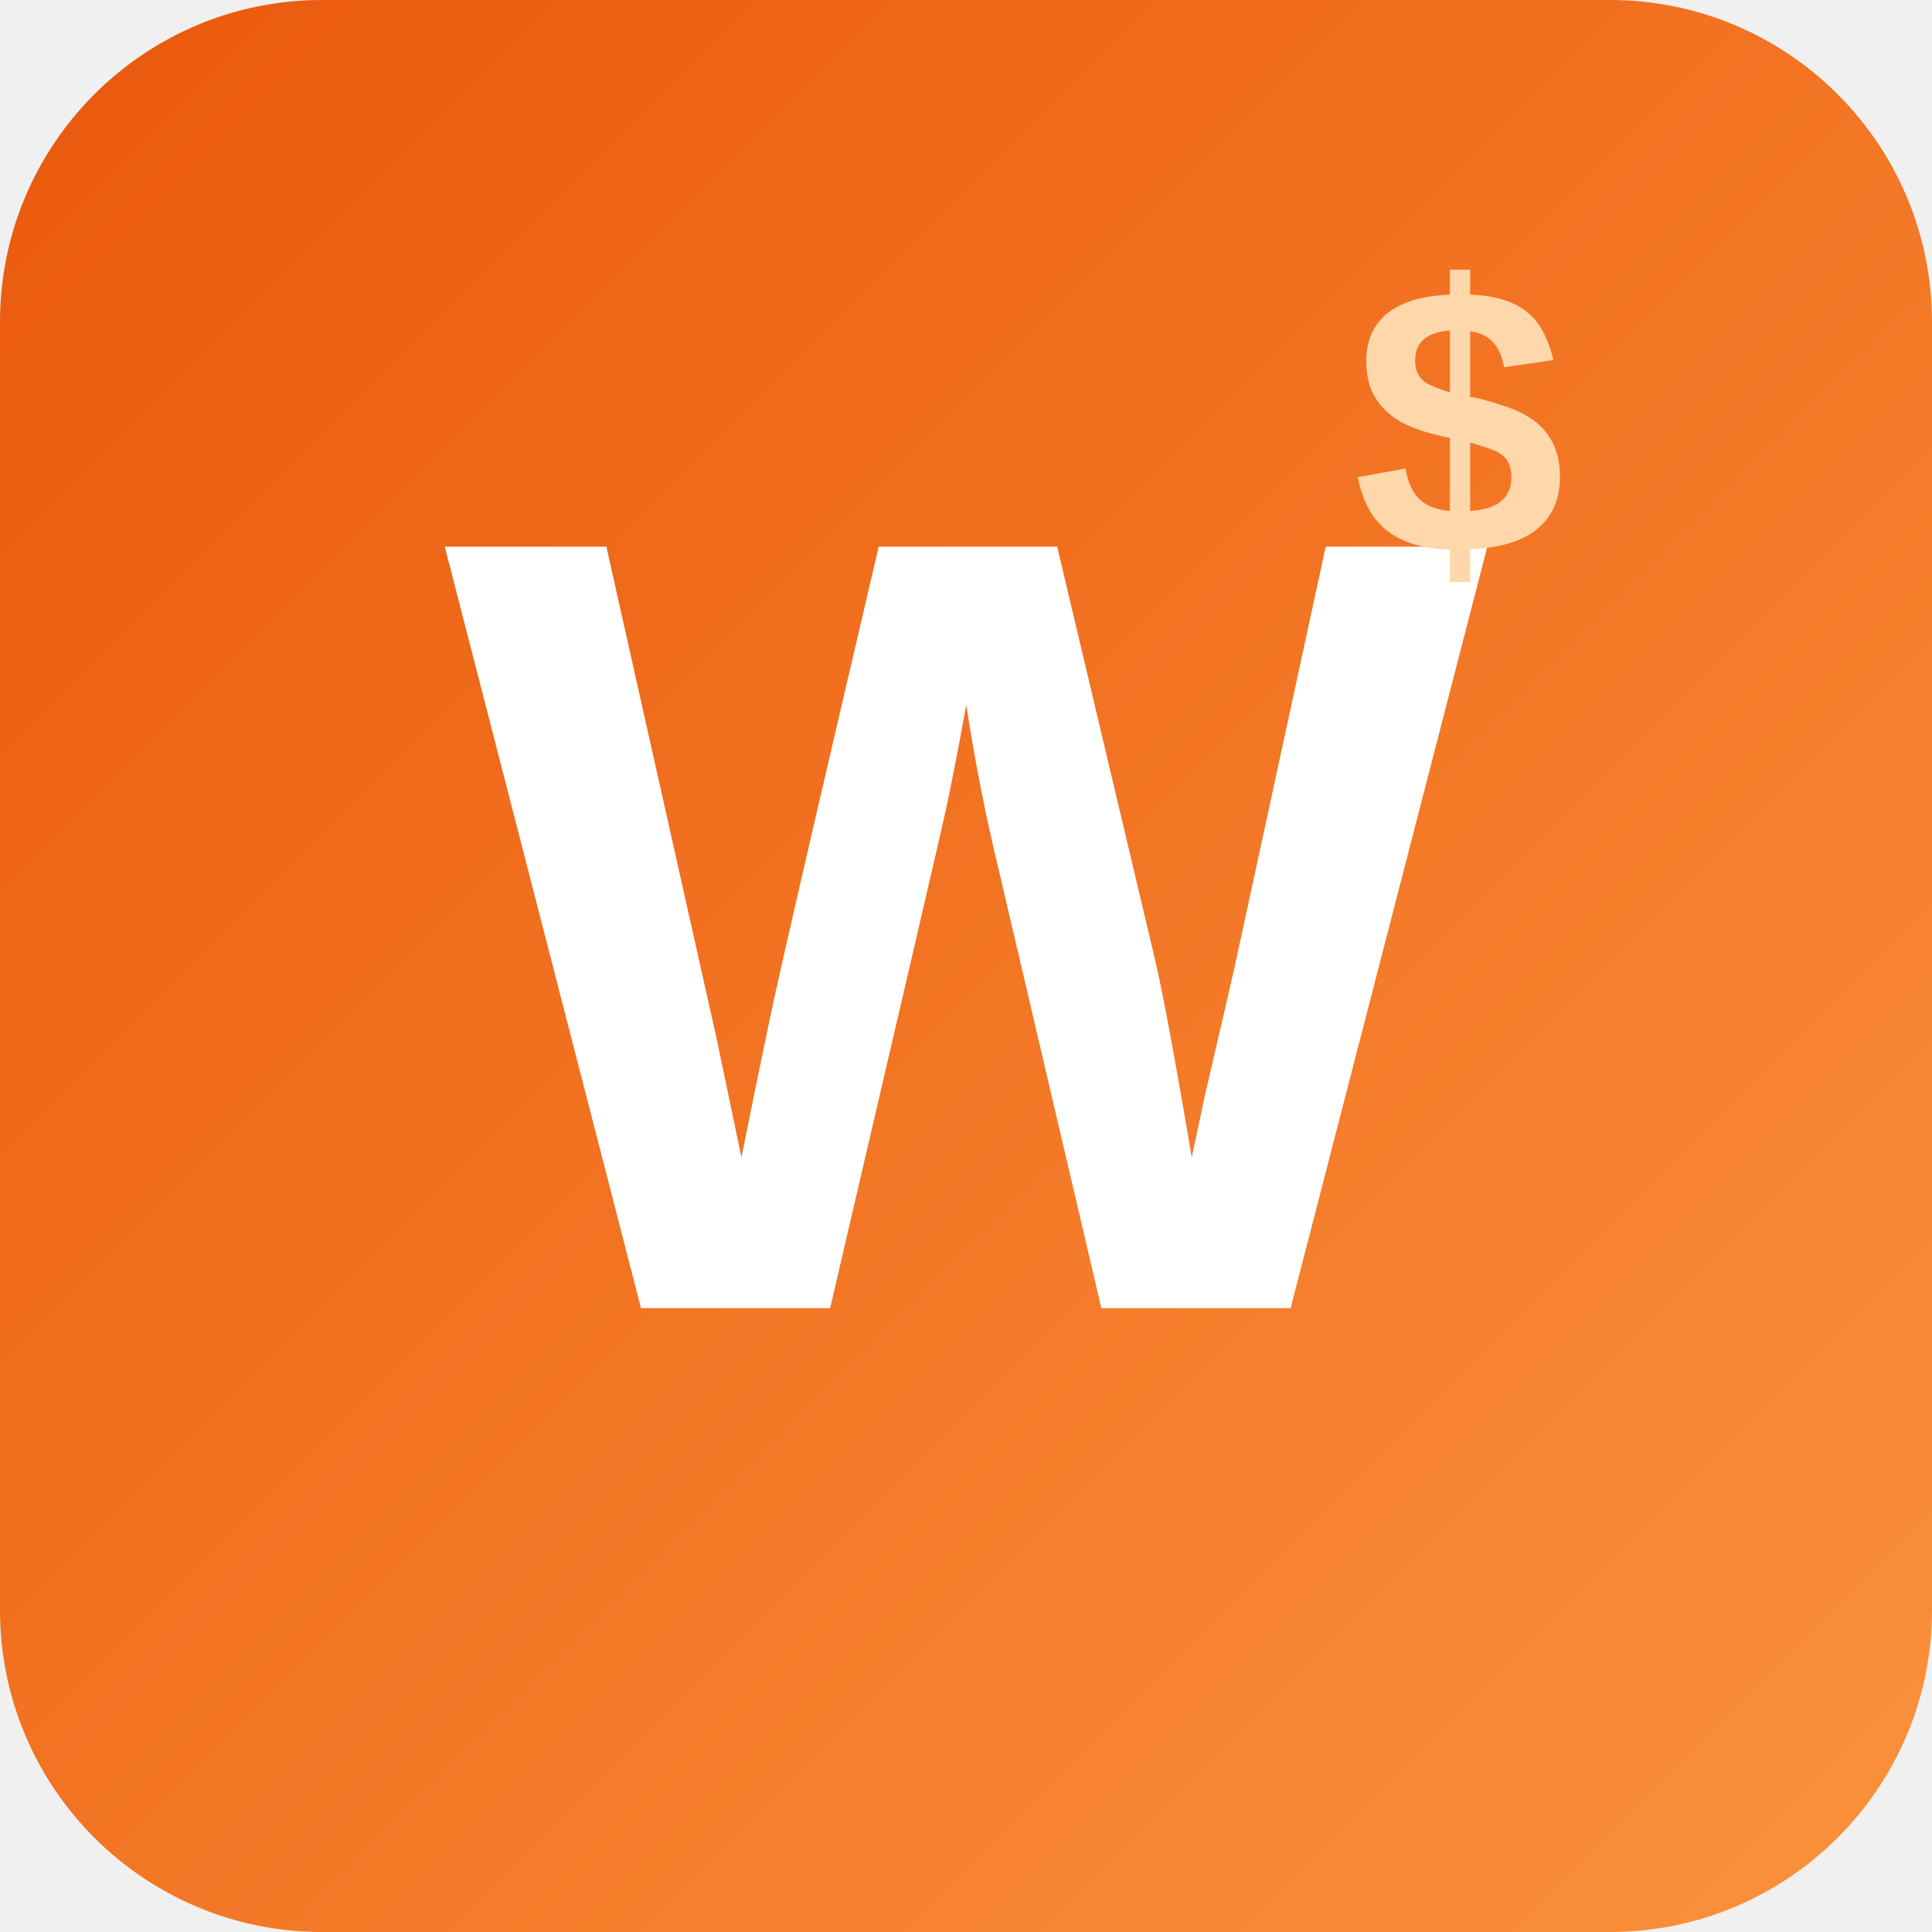
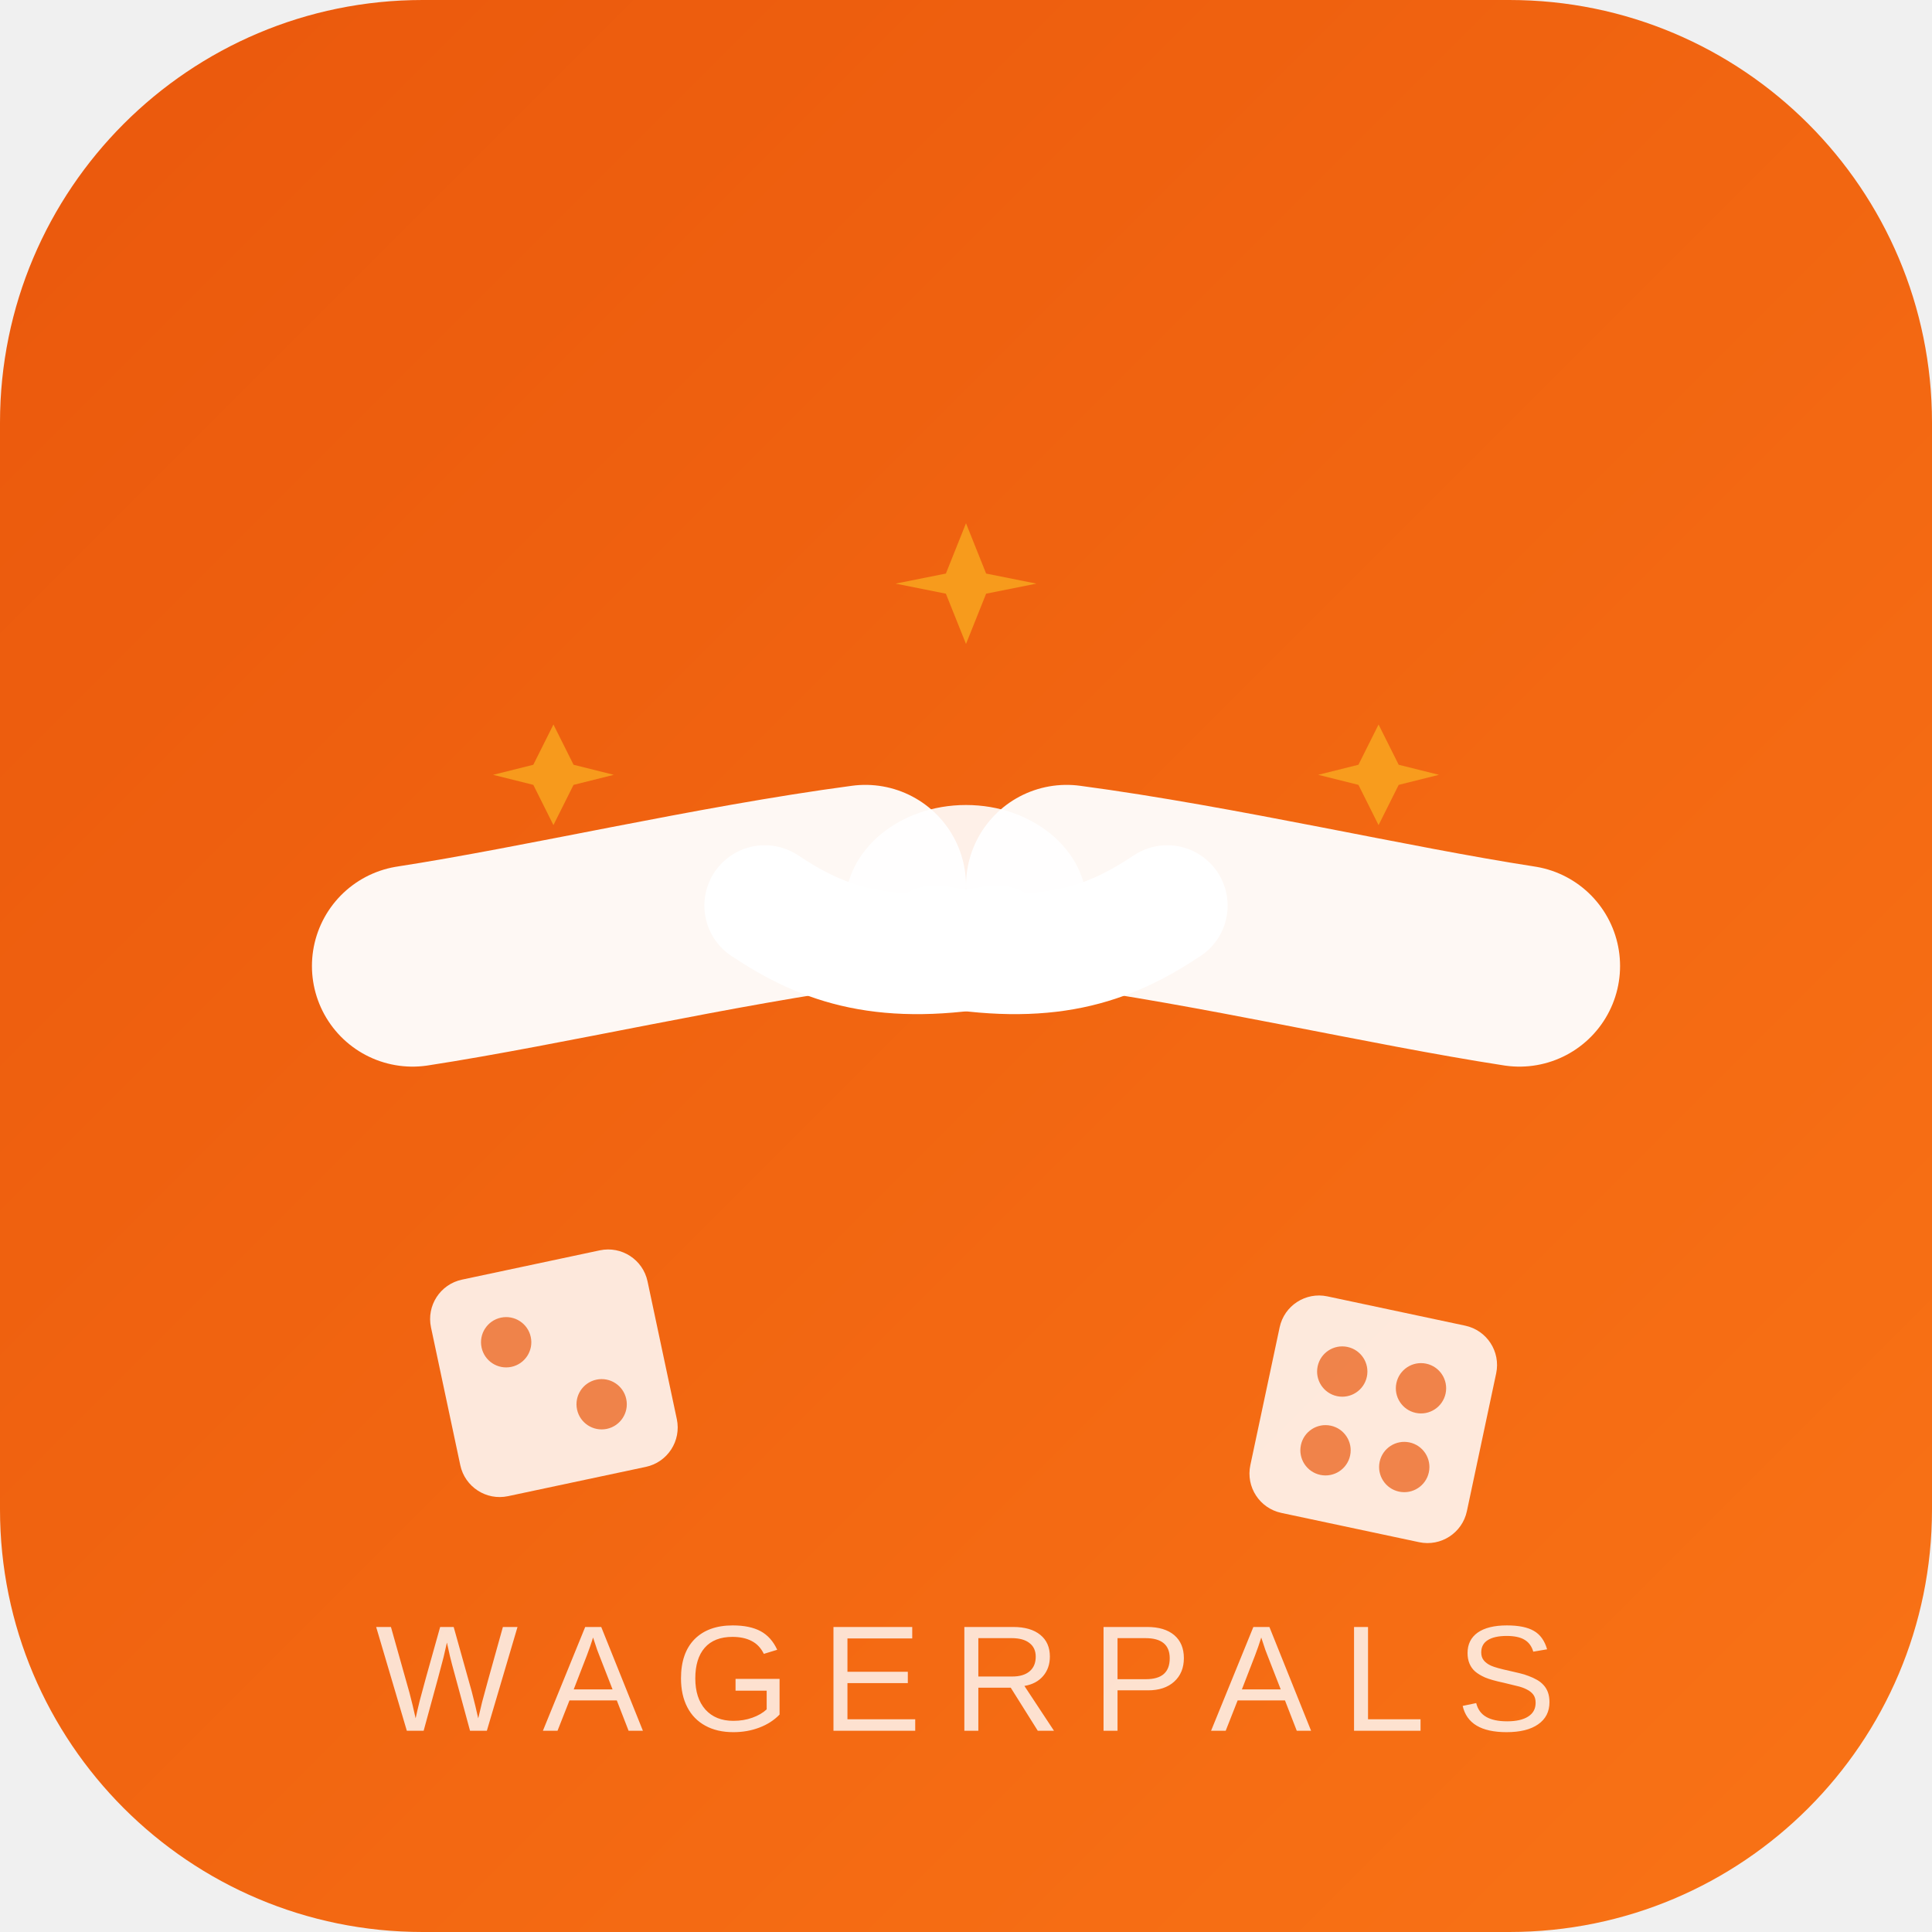
- <svg xmlns="http://www.w3.org/2000/svg" width="192" height="192">
+ <svg xmlns="http://www.w3.org/2000/svg" width="192" height="192" viewBox="0 0 192 192">
  <defs>
-     <linearGradient id="grad" x1="0%" y1="0%" x2="100%" y2="100%">
-       <stop offset="0%" style="stop-color:#ea580c;stop-opacity:1" />
-       <stop offset="100%" style="stop-color:#fb923c;stop-opacity:1" />
+     <linearGradient id="bgGrad" x1="0%" y1="0%" x2="100%" y2="100%">
+       <stop offset="0%" stop-color="#ea580c" />
+       <stop offset="100%" stop-color="#f97316" />
    </linearGradient>
  </defs>
-   <rect width="192" height="192" fill="url(#grad)" rx="32" />
-   <text x="96" y="130" font-family="Arial, sans-serif" font-size="110" font-weight="bold" fill="#ffffff" text-anchor="middle">W</text>
-   <text x="145" y="55" font-family="Arial, sans-serif" font-size="38" font-weight="bold" fill="#fed7aa" text-anchor="middle">$</text>
+   <rect width="192" height="192" fill="url(#bgGrad)" rx="42" />
+   <g transform="translate(96, 88)">
+     <path d="M-55,8 C-42,6 -25,2 -10,0" stroke="white" stroke-width="20" stroke-linecap="round" fill="none" opacity="0.95" />
+     <path d="M-3,6 C8,8 14,6 20,2" stroke="white" stroke-width="12" stroke-linecap="round" fill="none" />
+     <path d="M55,8 C42,6 25,2 10,0" stroke="white" stroke-width="20" stroke-linecap="round" fill="none" opacity="0.95" />
+     <path d="M3,6 C-8,8 -14,6 -20,2" stroke="white" stroke-width="12" stroke-linecap="round" fill="none" />
+     <ellipse cx="0" cy="2" rx="12" ry="10" fill="white" opacity="0.9" />
+   </g>
+   <g fill="#fbbf24" opacity="0.6">
+     <polygon points="96,52 98,57 103,58 98,59 96,64 94,59 89,58 94,57" />
+     <polygon points="55,72 57,76 61,77 57,78 55,82 53,78 49,77 53,76" />
+     <polygon points="137,72 139,76 143,77 139,78 137,82 135,78 131,77 135,76" />
+   </g>
+   <g transform="translate(42, 128) rotate(-12)">
+     <rect width="22" height="22" rx="4" fill="white" opacity="0.85" />
+     <circle cx="7" cy="7" r="2.5" fill="#ea580c" opacity="0.7" />
+     <circle cx="15" cy="15" r="2.5" fill="#ea580c" opacity="0.7" />
+   </g>
+   <g transform="translate(128, 128) rotate(12)">
+     <rect width="22" height="22" rx="4" fill="white" opacity="0.85" />
+     <circle cx="7" cy="7" r="2.5" fill="#ea580c" opacity="0.7" />
+     <circle cx="15" cy="7" r="2.5" fill="#ea580c" opacity="0.7" />
+     <circle cx="7" cy="15" r="2.5" fill="#ea580c" opacity="0.7" />
+     <circle cx="15" cy="15" r="2.5" fill="#ea580c" opacity="0.7" />
+   </g>
+   <text x="96" y="172" font-family="Arial,Helvetica,sans-serif" font-size="15" font-weight="300" fill="white" text-anchor="middle" letter-spacing="3" opacity="0.8">WAGERPALS</text>
</svg>
